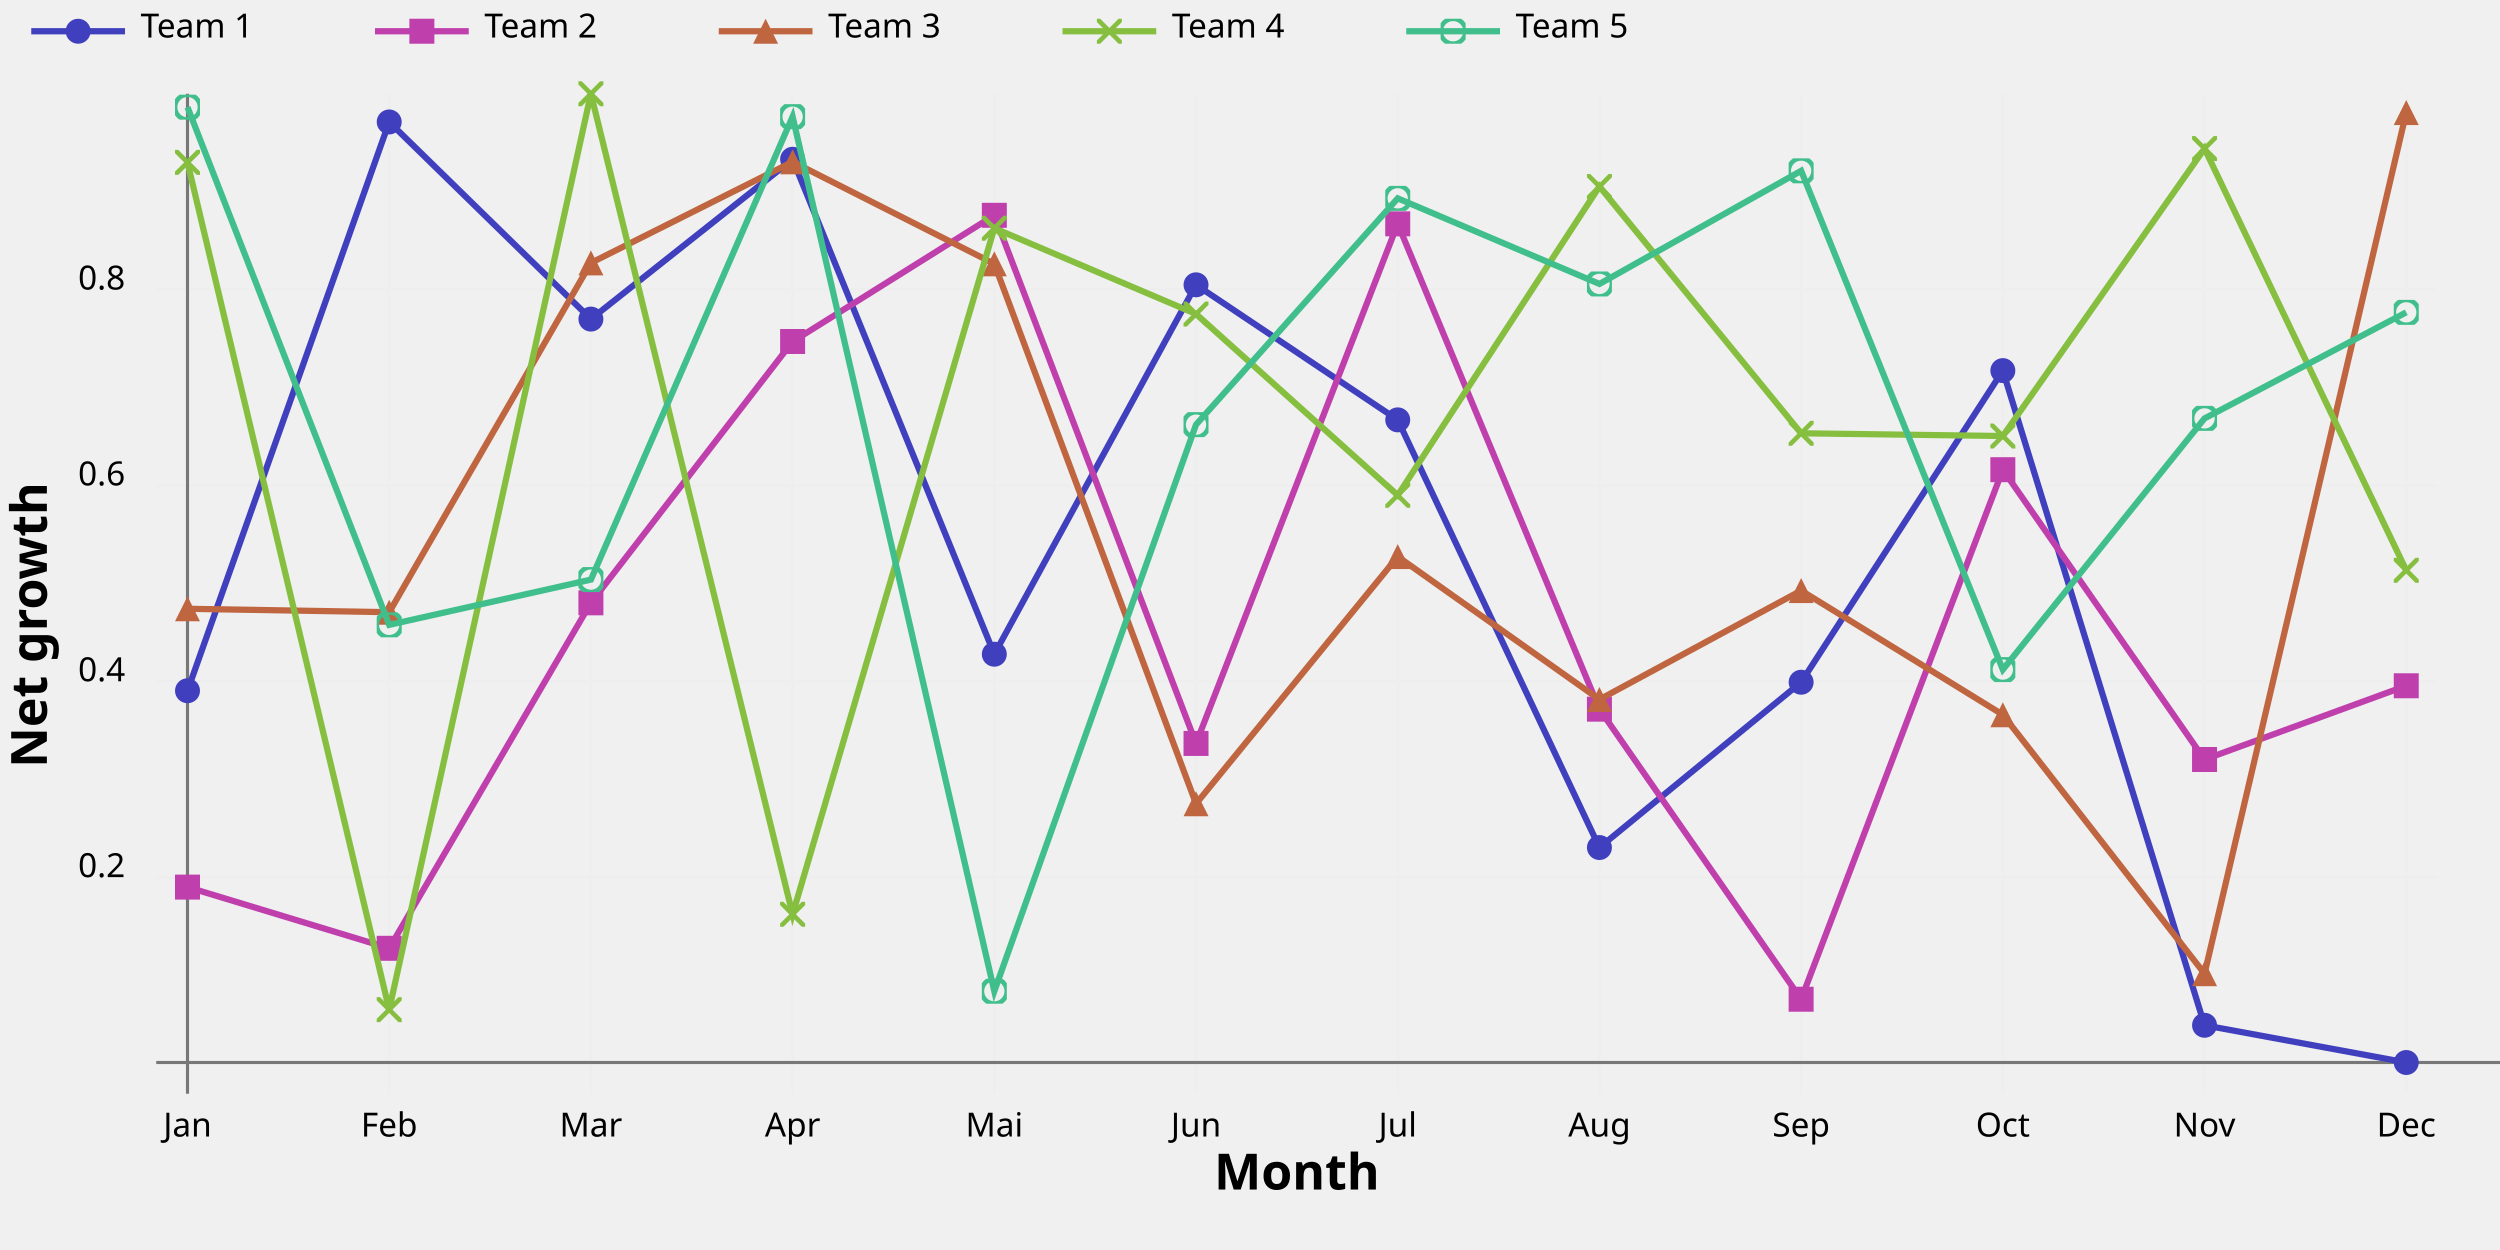
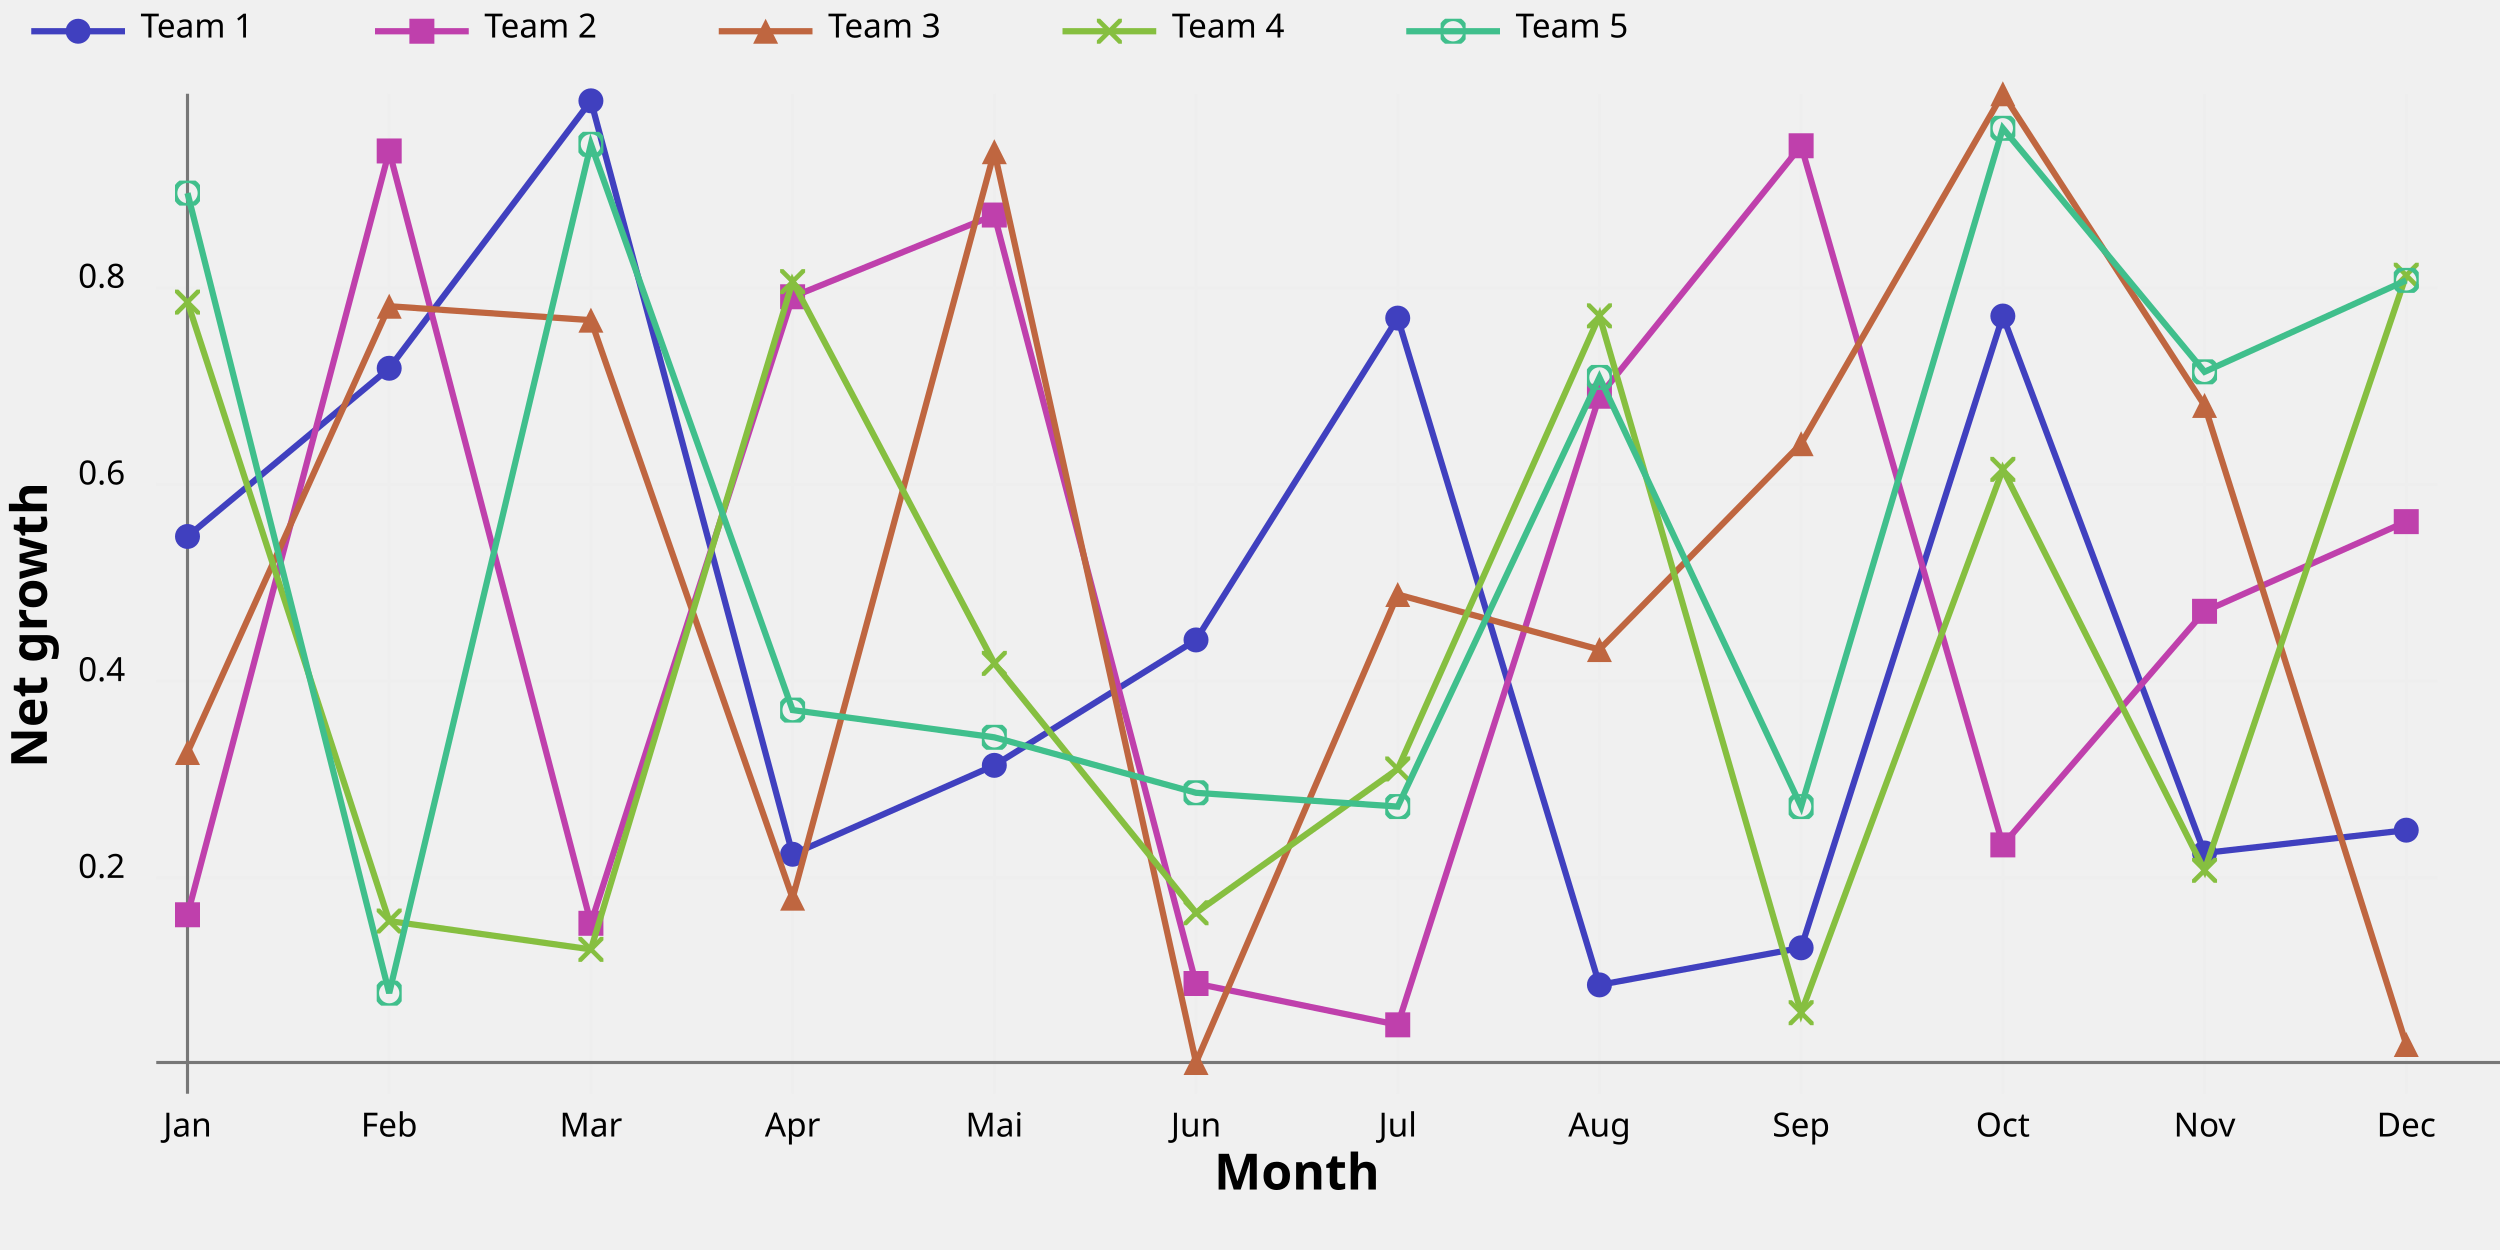
<svg xmlns="http://www.w3.org/2000/svg" version="1.1" viewBox="0 0 800 400">
  <style>text { font-size: 8pt; font-family: sans-serif }  .axislegend { font-size: 12pt; font-weight: bold } .hovercircle {z-index:0; cursor:pointer; fill:'none'; stroke:'none'; } .value {z-index: 1; display:none; } .hovercircle:hover + .value, .value:hover { display:block; }</style>
  <defs>
    <filter x="0" y="0" width="1" height="1" id="textbg">
      <feFlood flood-color="#fff" result="bg" />
      <feMerge>
        <feMergeNode in="bg" />
        <feMergeNode in="SourceGraphic" />
      </feMerge>
    </filter>
  </defs>
  <defs>
    <marker id="dot0" viewBox="0 0 8 8" refX="4" refY="4" markerWidth="4" markerHeight="4">
      <circle cx="4" cy="4" r="4" fill="#4040BF" />
    </marker>
    <marker id="dot1" viewBox="0 0 8 8" refX="4" refY="4" markerWidth="4" markerHeight="4">
      <rect x="0" y="0" width="8" height="10" fill="#BF40AC" />
    </marker>
    <marker id="dot2" viewBox="0 0 8 8" refX="4" refY="4" markerWidth="4" markerHeight="4">
      <polygon points="0,8 4,0 8,8" fill="#BF6640" />
    </marker>
    <marker id="dot3" viewBox="0 0 8 8" refX="4" refY="4" markerWidth="4" markerHeight="4">
      <line x1="0" y1="0" x2="8" y2="8" stroke="#86BF40" stroke-width="1.5" />
      <line x1="0" y1="8" x2="8" y2="0" stroke="#86BF40" stroke-width="1.5" />
    </marker>
    <marker id="dot4" viewBox="0 0 8 8" refX="4" refY="4" markerWidth="4" markerHeight="4">
      <circle cx="4" cy="4" r="4" stroke="#40BF8C" stroke-width="1.5" fill="none" />
    </marker>
  </defs>
  <polyline points="10,10 25,10 40,10" fill="none" stroke="#4040BF" stroke-width="2" marker-mid="url(#dot0)" />
  <text x="45" y="12" alignment-baseline="middle">Team 1</text>
  <polyline points="120,10 135,10 150,10" fill="none" stroke="#BF40AC" stroke-width="2" marker-mid="url(#dot1)" />
  <text x="155" y="12" alignment-baseline="middle">Team 2</text>
  <polyline points="230,10 245,10 260,10" fill="none" stroke="#BF6640" stroke-width="2" marker-mid="url(#dot2)" />
  <text x="265" y="12" alignment-baseline="middle">Team 3</text>
  <polyline points="340,10 355,10 370,10" fill="none" stroke="#86BF40" stroke-width="2" marker-mid="url(#dot3)" />
  <text x="375" y="12" alignment-baseline="middle">Team 4</text>
  <polyline points="450,10 465,10 480,10" fill="none" stroke="#40BF8C" stroke-width="2" marker-mid="url(#dot4)" />
  <text x="485" y="12" alignment-baseline="middle">Team 5</text>
-   <line x1="50" x2="780" y1="280.676" y2="280.676" stroke="#eee" stroke-width="1" />
-   <text x="25" y="280.676">0.2</text>
-   <line x1="50" x2="780" y1="217.999" y2="217.999" stroke="#eee" stroke-width="1" />
-   <text x="25" y="217.999">0.4</text>
-   <line x1="50" x2="780" y1="155.322" y2="155.322" stroke="#eee" stroke-width="1" />
-   <text x="25" y="155.322">0.6</text>
-   <line x1="50" x2="780" y1="92.646" y2="92.646" stroke="#eee" stroke-width="1" />
-   <text x="25" y="92.646">0.8</text>
+   <line x1="50" x2="780" y1="280.921" y2="280.921" stroke="#eee" stroke-width="1" />
+   <text x="25" y="280.921">0.2</text>
+   <line x1="50" x2="780" y1="217.97" y2="217.97" stroke="#eee" stroke-width="1" />
+   <text x="25" y="217.97">0.4</text>
+   <line x1="50" x2="780" y1="155.02" y2="155.02" stroke="#eee" stroke-width="1" />
+   <text x="25" y="155.02">0.6</text>
+   <line x1="50" x2="780" y1="92.069" y2="92.069" stroke="#eee" stroke-width="1" />
+   <text x="25" y="92.069">0.8</text>
  <line x1="60" x2="60" y1="30" y2="350" stroke="#eee" stroke-width="1" />
  <text x="60" y="360" dominant-baseline="middle" text-anchor="middle">Jan</text>
  <line x1="124.545" x2="124.545" y1="30" y2="350" stroke="#eee" stroke-width="1" />
  <text x="124.545" y="360" dominant-baseline="middle" text-anchor="middle">Feb</text>
  <line x1="189.091" x2="189.091" y1="30" y2="350" stroke="#eee" stroke-width="1" />
  <text x="189.091" y="360" dominant-baseline="middle" text-anchor="middle">Mar</text>
  <line x1="253.636" x2="253.636" y1="30" y2="350" stroke="#eee" stroke-width="1" />
  <text x="253.636" y="360" dominant-baseline="middle" text-anchor="middle">Apr</text>
  <line x1="318.182" x2="318.182" y1="30" y2="350" stroke="#eee" stroke-width="1" />
  <text x="318.182" y="360" dominant-baseline="middle" text-anchor="middle">Mai</text>
  <line x1="382.727" x2="382.727" y1="30" y2="350" stroke="#eee" stroke-width="1" />
  <text x="382.727" y="360" dominant-baseline="middle" text-anchor="middle">Jun</text>
  <line x1="447.273" x2="447.273" y1="30" y2="350" stroke="#eee" stroke-width="1" />
  <text x="447.273" y="360" dominant-baseline="middle" text-anchor="middle">Jul</text>
  <line x1="511.818" x2="511.818" y1="30" y2="350" stroke="#eee" stroke-width="1" />
  <text x="511.818" y="360" dominant-baseline="middle" text-anchor="middle">Aug</text>
  <line x1="576.364" x2="576.364" y1="30" y2="350" stroke="#eee" stroke-width="1" />
  <text x="576.364" y="360" dominant-baseline="middle" text-anchor="middle">Sep</text>
  <line x1="640.909" x2="640.909" y1="30" y2="350" stroke="#eee" stroke-width="1" />
  <text x="640.909" y="360" dominant-baseline="middle" text-anchor="middle">Oct</text>
  <line x1="705.455" x2="705.455" y1="30" y2="350" stroke="#eee" stroke-width="1" />
  <text x="705.455" y="360" dominant-baseline="middle" text-anchor="middle">Nov</text>
  <line x1="770" x2="770" y1="30" y2="350" stroke="#eee" stroke-width="1" />
  <text x="770" y="360" dominant-baseline="middle" text-anchor="middle">Dec</text>
  <line x1="50" x2="800" y1="340" y2="340" stroke="#777" stroke-width="1" />
  <text x="415" y="375" class="axislegend" dominant-baseline="middle" text-anchor="middle">Month</text>
  <line x1="60" x2="60" y1="30" y2="350" stroke="#777" stroke-width="1" />
  <text x="15" y="200" transform="rotate(270, 15, 200)" class="axislegend" text-anchor="middle" alignment-baseline="middle">Net growth</text>
-   <polyline points="60,221.039 124.545,39.025 189.091,102.11 253.636,50.965 318.182,209.35 382.727,91.141 447.273,134.357 511.818,271.212 576.364,218.313 640.909,118.594 705.455,328.091 770,340 " fill="none" stroke="#4040BF" stroke-width="2" marker-start="url(#dot0)" marker-mid="url(#dot0)" marker-end="url(#dot0)" />
-   <polyline points="60,283.873 124.545,303.459 189.091,192.897 253.636,109.286 318.182,68.891 382.727,237.899 447.273,71.617 511.818,226.931 576.364,319.755 640.909,150.308 705.455,243.039 770,219.441 " fill="none" stroke="#BF40AC" stroke-width="2" marker-start="url(#dot1)" marker-mid="url(#dot1)" marker-end="url(#dot1)" />
-   <polyline points="60,194.809 124.545,195.906 189.091,84.122 253.636,51.78 318.182,84.435 382.727,257.204 447.273,178.106 511.818,223.828 576.364,188.98 640.909,228.717 705.455,311.576 770,36.017 " fill="none" stroke="#BF6640" stroke-width="2" marker-start="url(#dot2)" marker-mid="url(#dot2)" marker-end="url(#dot2)" />
-   <polyline points="60,51.968 124.545,323.077 189.091,30 253.636,292.585 318.182,73.028 382.727,100.48 447.273,158.488 511.818,59.678 576.364,138.65 640.909,139.528 705.455,47.55 770,182.493 " fill="none" stroke="#86BF40" stroke-width="2" marker-start="url(#dot3)" marker-mid="url(#dot3)" marker-end="url(#dot3)" />
-   <polyline points="60,34.293 124.545,199.948 189.091,185.47 253.636,37.333 318.182,317.186 382.727,135.893 447.273,63.469 511.818,90.859 576.364,54.663 640.909,214.27 705.455,133.887 770,99.947 " fill="none" stroke="#40BF8C" stroke-width="2" marker-start="url(#dot4)" marker-mid="url(#dot4)" marker-end="url(#dot4)" />
-   <circle class="hovercircle" cx="60" cy="221.039" r="15" fill="#fff" fill-opacity="0" />
-   <text style="paint-order:stroke fill" class="value" x="60" y="211.039" text-anchor="middle" alignment-baseline="middle" filter="url(#textbg)">0.3903</text>
-   <circle class="hovercircle" cx="124.545" cy="39.025" r="15" fill="#fff" fill-opacity="0" />
-   <text style="paint-order:stroke fill" class="value" x="124.545" y="29.025" text-anchor="middle" alignment-baseline="middle" filter="url(#textbg)">0.9711</text>
-   <circle class="hovercircle" cx="189.091" cy="102.11" r="15" fill="#fff" fill-opacity="0" />
-   <text style="paint-order:stroke fill" class="value" x="189.091" y="92.11" text-anchor="middle" alignment-baseline="middle" filter="url(#textbg)">0.7698</text>
-   <circle class="hovercircle" cx="253.636" cy="50.965" r="15" fill="#fff" fill-opacity="0" />
-   <text style="paint-order:stroke fill" class="value" x="253.636" y="40.965" text-anchor="middle" alignment-baseline="middle" filter="url(#textbg)">0.933</text>
-   <circle class="hovercircle" cx="318.182" cy="209.35" r="15" fill="#fff" fill-opacity="0" />
-   <text style="paint-order:stroke fill" class="value" x="318.182" y="199.35" text-anchor="middle" alignment-baseline="middle" filter="url(#textbg)">0.4276</text>
-   <circle class="hovercircle" cx="382.727" cy="91.141" r="15" fill="#fff" fill-opacity="0" />
-   <text style="paint-order:stroke fill" class="value" x="382.727" y="81.141" text-anchor="middle" alignment-baseline="middle" filter="url(#textbg)">0.8048</text>
-   <circle class="hovercircle" cx="447.273" cy="134.357" r="15" fill="#fff" fill-opacity="0" />
-   <text style="paint-order:stroke fill" class="value" x="447.273" y="124.357" text-anchor="middle" alignment-baseline="middle" filter="url(#textbg)">0.6669</text>
-   <circle class="hovercircle" cx="511.818" cy="271.212" r="15" fill="#fff" fill-opacity="0" />
-   <text style="paint-order:stroke fill" class="value" x="511.818" y="261.212" text-anchor="middle" alignment-baseline="middle" filter="url(#textbg)">0.2302</text>
-   <circle class="hovercircle" cx="576.364" cy="218.313" r="15" fill="#fff" fill-opacity="0" />
-   <text style="paint-order:stroke fill" class="value" x="576.364" y="208.313" text-anchor="middle" alignment-baseline="middle" filter="url(#textbg)">0.399</text>
-   <circle class="hovercircle" cx="640.909" cy="118.594" r="15" fill="#fff" fill-opacity="0" />
-   <text style="paint-order:stroke fill" class="value" x="640.909" y="108.594" text-anchor="middle" alignment-baseline="middle" filter="url(#textbg)">0.7172</text>
-   <circle class="hovercircle" cx="705.455" cy="328.091" r="15" fill="#fff" fill-opacity="0" />
-   <text style="paint-order:stroke fill" class="value" x="705.455" y="318.091" text-anchor="middle" alignment-baseline="middle" filter="url(#textbg)">0.0487</text>
-   <circle class="hovercircle" cx="770" cy="340" r="15" fill="#fff" fill-opacity="0" />
-   <text style="paint-order:stroke fill" class="value" x="770" y="330" text-anchor="middle" alignment-baseline="middle" filter="url(#textbg)">0.0107</text>
-   <circle class="hovercircle" cx="60" cy="283.873" r="15" fill="#fff" fill-opacity="0" />
-   <text style="paint-order:stroke fill" class="value" x="60" y="273.873" text-anchor="middle" alignment-baseline="middle" filter="url(#textbg)">0.1898</text>
-   <circle class="hovercircle" cx="124.545" cy="303.459" r="15" fill="#fff" fill-opacity="0" />
-   <text style="paint-order:stroke fill" class="value" x="124.545" y="293.459" text-anchor="middle" alignment-baseline="middle" filter="url(#textbg)">0.1273</text>
-   <circle class="hovercircle" cx="189.091" cy="192.897" r="15" fill="#fff" fill-opacity="0" />
-   <text style="paint-order:stroke fill" class="value" x="189.091" y="182.897" text-anchor="middle" alignment-baseline="middle" filter="url(#textbg)">0.4801</text>
-   <circle class="hovercircle" cx="253.636" cy="109.286" r="15" fill="#fff" fill-opacity="0" />
-   <text style="paint-order:stroke fill" class="value" x="253.636" y="99.286" text-anchor="middle" alignment-baseline="middle" filter="url(#textbg)">0.7469</text>
-   <circle class="hovercircle" cx="318.182" cy="68.891" r="15" fill="#fff" fill-opacity="0" />
-   <text style="paint-order:stroke fill" class="value" x="318.182" y="58.891" text-anchor="middle" alignment-baseline="middle" filter="url(#textbg)">0.8758</text>
-   <circle class="hovercircle" cx="382.727" cy="237.899" r="15" fill="#fff" fill-opacity="0" />
-   <text style="paint-order:stroke fill" class="value" x="382.727" y="227.899" text-anchor="middle" alignment-baseline="middle" filter="url(#textbg)">0.3365</text>
-   <circle class="hovercircle" cx="447.273" cy="71.617" r="15" fill="#fff" fill-opacity="0" />
-   <text style="paint-order:stroke fill" class="value" x="447.273" y="61.617" text-anchor="middle" alignment-baseline="middle" filter="url(#textbg)">0.8671</text>
-   <circle class="hovercircle" cx="511.818" cy="226.931" r="15" fill="#fff" fill-opacity="0" />
-   <text style="paint-order:stroke fill" class="value" x="511.818" y="216.931" text-anchor="middle" alignment-baseline="middle" filter="url(#textbg)">0.3715</text>
-   <circle class="hovercircle" cx="576.364" cy="319.755" r="15" fill="#fff" fill-opacity="0" />
-   <text style="paint-order:stroke fill" class="value" x="576.364" y="309.755" text-anchor="middle" alignment-baseline="middle" filter="url(#textbg)">0.0753</text>
-   <circle class="hovercircle" cx="640.909" cy="150.308" r="15" fill="#fff" fill-opacity="0" />
-   <text style="paint-order:stroke fill" class="value" x="640.909" y="140.308" text-anchor="middle" alignment-baseline="middle" filter="url(#textbg)">0.616</text>
-   <circle class="hovercircle" cx="705.455" cy="243.039" r="15" fill="#fff" fill-opacity="0" />
-   <text style="paint-order:stroke fill" class="value" x="705.455" y="233.039" text-anchor="middle" alignment-baseline="middle" filter="url(#textbg)">0.3201</text>
-   <circle class="hovercircle" cx="770" cy="219.441" r="15" fill="#fff" fill-opacity="0" />
-   <text style="paint-order:stroke fill" class="value" x="770" y="209.441" text-anchor="middle" alignment-baseline="middle" filter="url(#textbg)">0.3954</text>
-   <circle class="hovercircle" cx="60" cy="194.809" r="15" fill="#fff" fill-opacity="0" />
-   <text style="paint-order:stroke fill" class="value" x="60" y="184.809" text-anchor="middle" alignment-baseline="middle" filter="url(#textbg)">0.474</text>
-   <circle class="hovercircle" cx="124.545" cy="195.906" r="15" fill="#fff" fill-opacity="0" />
-   <text style="paint-order:stroke fill" class="value" x="124.545" y="185.906" text-anchor="middle" alignment-baseline="middle" filter="url(#textbg)">0.4705</text>
-   <circle class="hovercircle" cx="189.091" cy="84.122" r="15" fill="#fff" fill-opacity="0" />
-   <text style="paint-order:stroke fill" class="value" x="189.091" y="74.122" text-anchor="middle" alignment-baseline="middle" filter="url(#textbg)">0.8272</text>
-   <circle class="hovercircle" cx="253.636" cy="51.78" r="15" fill="#fff" fill-opacity="0" />
-   <text style="paint-order:stroke fill" class="value" x="253.636" y="41.78" text-anchor="middle" alignment-baseline="middle" filter="url(#textbg)">0.9304</text>
-   <circle class="hovercircle" cx="318.182" cy="84.435" r="15" fill="#fff" fill-opacity="0" />
-   <text style="paint-order:stroke fill" class="value" x="318.182" y="74.435" text-anchor="middle" alignment-baseline="middle" filter="url(#textbg)">0.8262</text>
-   <circle class="hovercircle" cx="382.727" cy="257.204" r="15" fill="#fff" fill-opacity="0" />
-   <text style="paint-order:stroke fill" class="value" x="382.727" y="247.204" text-anchor="middle" alignment-baseline="middle" filter="url(#textbg)">0.2749</text>
-   <circle class="hovercircle" cx="447.273" cy="178.106" r="15" fill="#fff" fill-opacity="0" />
-   <text style="paint-order:stroke fill" class="value" x="447.273" y="168.106" text-anchor="middle" alignment-baseline="middle" filter="url(#textbg)">0.5273</text>
-   <circle class="hovercircle" cx="511.818" cy="223.828" r="15" fill="#fff" fill-opacity="0" />
-   <text style="paint-order:stroke fill" class="value" x="511.818" y="213.828" text-anchor="middle" alignment-baseline="middle" filter="url(#textbg)">0.3814</text>
-   <circle class="hovercircle" cx="576.364" cy="188.98" r="15" fill="#fff" fill-opacity="0" />
-   <text style="paint-order:stroke fill" class="value" x="576.364" y="178.98" text-anchor="middle" alignment-baseline="middle" filter="url(#textbg)">0.4926</text>
-   <circle class="hovercircle" cx="640.909" cy="228.717" r="15" fill="#fff" fill-opacity="0" />
-   <text style="paint-order:stroke fill" class="value" x="640.909" y="218.717" text-anchor="middle" alignment-baseline="middle" filter="url(#textbg)">0.3658</text>
-   <circle class="hovercircle" cx="705.455" cy="311.576" r="15" fill="#fff" fill-opacity="0" />
-   <text style="paint-order:stroke fill" class="value" x="705.455" y="301.576" text-anchor="middle" alignment-baseline="middle" filter="url(#textbg)">0.1014</text>
-   <circle class="hovercircle" cx="770" cy="36.017" r="15" fill="#fff" fill-opacity="0" />
-   <text style="paint-order:stroke fill" class="value" x="770" y="26.017" text-anchor="middle" alignment-baseline="middle" filter="url(#textbg)">0.9807</text>
-   <circle class="hovercircle" cx="60" cy="51.968" r="15" fill="#fff" fill-opacity="0" />
-   <text style="paint-order:stroke fill" class="value" x="60" y="41.968" text-anchor="middle" alignment-baseline="middle" filter="url(#textbg)">0.9298</text>
-   <circle class="hovercircle" cx="124.545" cy="323.077" r="15" fill="#fff" fill-opacity="0" />
-   <text style="paint-order:stroke fill" class="value" x="124.545" y="313.077" text-anchor="middle" alignment-baseline="middle" filter="url(#textbg)">0.0647</text>
-   <circle class="hovercircle" cx="189.091" cy="30" r="15" fill="#fff" fill-opacity="0" />
-   <text style="paint-order:stroke fill" class="value" x="189.091" y="20" text-anchor="middle" alignment-baseline="middle" filter="url(#textbg)">0.9999</text>
-   <circle class="hovercircle" cx="253.636" cy="292.585" r="15" fill="#fff" fill-opacity="0" />
-   <text style="paint-order:stroke fill" class="value" x="253.636" y="282.585" text-anchor="middle" alignment-baseline="middle" filter="url(#textbg)">0.162</text>
-   <circle class="hovercircle" cx="318.182" cy="73.028" r="15" fill="#fff" fill-opacity="0" />
-   <text style="paint-order:stroke fill" class="value" x="318.182" y="63.028" text-anchor="middle" alignment-baseline="middle" filter="url(#textbg)">0.8626</text>
-   <circle class="hovercircle" cx="382.727" cy="100.48" r="15" fill="#fff" fill-opacity="0" />
-   <text style="paint-order:stroke fill" class="value" x="382.727" y="90.48" text-anchor="middle" alignment-baseline="middle" filter="url(#textbg)">0.775</text>
-   <circle class="hovercircle" cx="447.273" cy="158.488" r="15" fill="#fff" fill-opacity="0" />
-   <text style="paint-order:stroke fill" class="value" x="447.273" y="148.488" text-anchor="middle" alignment-baseline="middle" filter="url(#textbg)">0.5899</text>
-   <circle class="hovercircle" cx="511.818" cy="59.678" r="15" fill="#fff" fill-opacity="0" />
-   <text style="paint-order:stroke fill" class="value" x="511.818" y="49.678" text-anchor="middle" alignment-baseline="middle" filter="url(#textbg)">0.9052</text>
-   <circle class="hovercircle" cx="576.364" cy="138.65" r="15" fill="#fff" fill-opacity="0" />
-   <text style="paint-order:stroke fill" class="value" x="576.364" y="128.65" text-anchor="middle" alignment-baseline="middle" filter="url(#textbg)">0.6532</text>
-   <circle class="hovercircle" cx="640.909" cy="139.528" r="15" fill="#fff" fill-opacity="0" />
-   <text style="paint-order:stroke fill" class="value" x="640.909" y="129.528" text-anchor="middle" alignment-baseline="middle" filter="url(#textbg)">0.6504</text>
-   <circle class="hovercircle" cx="705.455" cy="47.55" r="15" fill="#fff" fill-opacity="0" />
-   <text style="paint-order:stroke fill" class="value" x="705.455" y="37.55" text-anchor="middle" alignment-baseline="middle" filter="url(#textbg)">0.9439</text>
-   <circle class="hovercircle" cx="770" cy="182.493" r="15" fill="#fff" fill-opacity="0" />
-   <text style="paint-order:stroke fill" class="value" x="770" y="172.493" text-anchor="middle" alignment-baseline="middle" filter="url(#textbg)">0.5133</text>
-   <circle class="hovercircle" cx="60" cy="34.293" r="15" fill="#fff" fill-opacity="0" />
-   <text style="paint-order:stroke fill" class="value" x="60" y="24.293" text-anchor="middle" alignment-baseline="middle" filter="url(#textbg)">0.9862</text>
-   <circle class="hovercircle" cx="124.545" cy="199.948" r="15" fill="#fff" fill-opacity="0" />
-   <text style="paint-order:stroke fill" class="value" x="124.545" y="189.948" text-anchor="middle" alignment-baseline="middle" filter="url(#textbg)">0.4576</text>
-   <circle class="hovercircle" cx="189.091" cy="185.47" r="15" fill="#fff" fill-opacity="0" />
-   <text style="paint-order:stroke fill" class="value" x="189.091" y="175.47" text-anchor="middle" alignment-baseline="middle" filter="url(#textbg)">0.5038</text>
-   <circle class="hovercircle" cx="253.636" cy="37.333" r="15" fill="#fff" fill-opacity="0" />
-   <text style="paint-order:stroke fill" class="value" x="253.636" y="27.333" text-anchor="middle" alignment-baseline="middle" filter="url(#textbg)">0.9765</text>
-   <circle class="hovercircle" cx="318.182" cy="317.186" r="15" fill="#fff" fill-opacity="0" />
-   <text style="paint-order:stroke fill" class="value" x="318.182" y="307.186" text-anchor="middle" alignment-baseline="middle" filter="url(#textbg)">0.0835</text>
-   <circle class="hovercircle" cx="382.727" cy="135.893" r="15" fill="#fff" fill-opacity="0" />
-   <text style="paint-order:stroke fill" class="value" x="382.727" y="125.893" text-anchor="middle" alignment-baseline="middle" filter="url(#textbg)">0.662</text>
-   <circle class="hovercircle" cx="447.273" cy="63.469" r="15" fill="#fff" fill-opacity="0" />
-   <text style="paint-order:stroke fill" class="value" x="447.273" y="53.469" text-anchor="middle" alignment-baseline="middle" filter="url(#textbg)">0.8931</text>
-   <circle class="hovercircle" cx="511.818" cy="90.859" r="15" fill="#fff" fill-opacity="0" />
-   <text style="paint-order:stroke fill" class="value" x="511.818" y="80.859" text-anchor="middle" alignment-baseline="middle" filter="url(#textbg)">0.8057</text>
-   <circle class="hovercircle" cx="576.364" cy="54.663" r="15" fill="#fff" fill-opacity="0" />
-   <text style="paint-order:stroke fill" class="value" x="576.364" y="44.663" text-anchor="middle" alignment-baseline="middle" filter="url(#textbg)">0.9212</text>
-   <circle class="hovercircle" cx="640.909" cy="214.27" r="15" fill="#fff" fill-opacity="0" />
-   <text style="paint-order:stroke fill" class="value" x="640.909" y="204.27" text-anchor="middle" alignment-baseline="middle" filter="url(#textbg)">0.4119</text>
-   <circle class="hovercircle" cx="705.455" cy="133.887" r="15" fill="#fff" fill-opacity="0" />
-   <text style="paint-order:stroke fill" class="value" x="705.455" y="123.887" text-anchor="middle" alignment-baseline="middle" filter="url(#textbg)">0.6684</text>
-   <circle class="hovercircle" cx="770" cy="99.947" r="15" fill="#fff" fill-opacity="0" />
-   <text style="paint-order:stroke fill" class="value" x="770" y="89.947" text-anchor="middle" alignment-baseline="middle" filter="url(#textbg)">0.7767</text>
+   <polyline points="60,171.67 124.545,117.847 189.091,32.266 253.636,273.367 318.182,244.913 382.727,204.782 447.273,101.795 511.818,315.166 576.364,303.3 640.909,101.134 705.455,272.958 770,265.655 " fill="none" stroke="#4040BF" stroke-width="2" marker-start="url(#dot0)" marker-mid="url(#dot0)" marker-end="url(#dot0)" />
+   <polyline points="60,292.724 124.545,48.319 189.091,295.462 253.636,94.965 318.182,68.809 382.727,314.725 447.273,327.945 511.818,126.786 576.364,46.65 640.909,270.377 705.455,195.623 770,166.917 " fill="none" stroke="#BF40AC" stroke-width="2" marker-start="url(#dot1)" marker-mid="url(#dot1)" marker-end="url(#dot1)" />
+   <polyline points="60,240.79 124.545,97.987 189.091,102.456 253.636,287.405 318.182,48.539 382.727,340 447.273,190.241 511.818,207.867 576.364,141.989 640.909,30 705.455,129.745 770,334.24 " fill="none" stroke="#BF6640" stroke-width="2" marker-start="url(#dot2)" marker-mid="url(#dot2)" marker-end="url(#dot2)" />
+   <polyline points="60,96.665 124.545,294.739 189.091,303.803 253.636,90.118 318.182,212.273 382.727,292.095 447.273,246.078 511.818,101.071 576.364,324.074 640.909,150.204 705.455,278.497 770,88.072 " fill="none" stroke="#86BF40" stroke-width="2" marker-start="url(#dot3)" marker-mid="url(#dot3)" marker-end="url(#dot3)" />
+   <polyline points="60,61.79 124.545,317.81 189.091,46.178 253.636,227.224 318.182,235.943 382.727,253.695 447.273,258.101 511.818,120.775 576.364,258.101 640.909,41.048 705.455,118.981 770,89.709 " fill="none" stroke="#40BF8C" stroke-width="2" marker-start="url(#dot4)" marker-mid="url(#dot4)" marker-end="url(#dot4)" />
+   <circle class="hovercircle" cx="60" cy="171.67" r="15" fill="#fff" fill-opacity="0" />
+   <text style="paint-order:stroke fill" class="value" x="60" y="161.67" text-anchor="middle" alignment-baseline="middle" filter="url(#textbg)">0.5471</text>
+   <circle class="hovercircle" cx="124.545" cy="117.847" r="15" fill="#fff" fill-opacity="0" />
+   <text style="paint-order:stroke fill" class="value" x="124.545" y="107.847" text-anchor="middle" alignment-baseline="middle" filter="url(#textbg)">0.7181</text>
+   <circle class="hovercircle" cx="189.091" cy="32.266" r="15" fill="#fff" fill-opacity="0" />
+   <text style="paint-order:stroke fill" class="value" x="189.091" y="22.266" text-anchor="middle" alignment-baseline="middle" filter="url(#textbg)">0.99</text>
+   <circle class="hovercircle" cx="253.636" cy="273.367" r="15" fill="#fff" fill-opacity="0" />
+   <text style="paint-order:stroke fill" class="value" x="253.636" y="263.367" text-anchor="middle" alignment-baseline="middle" filter="url(#textbg)">0.224</text>
+   <circle class="hovercircle" cx="318.182" cy="244.913" r="15" fill="#fff" fill-opacity="0" />
+   <text style="paint-order:stroke fill" class="value" x="318.182" y="234.913" text-anchor="middle" alignment-baseline="middle" filter="url(#textbg)">0.3144</text>
+   <circle class="hovercircle" cx="382.727" cy="204.782" r="15" fill="#fff" fill-opacity="0" />
+   <text style="paint-order:stroke fill" class="value" x="382.727" y="194.782" text-anchor="middle" alignment-baseline="middle" filter="url(#textbg)">0.4419</text>
+   <circle class="hovercircle" cx="447.273" cy="101.795" r="15" fill="#fff" fill-opacity="0" />
+   <text style="paint-order:stroke fill" class="value" x="447.273" y="91.795" text-anchor="middle" alignment-baseline="middle" filter="url(#textbg)">0.7691</text>
+   <circle class="hovercircle" cx="511.818" cy="315.166" r="15" fill="#fff" fill-opacity="0" />
+   <text style="paint-order:stroke fill" class="value" x="511.818" y="305.166" text-anchor="middle" alignment-baseline="middle" filter="url(#textbg)">0.0912</text>
+   <circle class="hovercircle" cx="576.364" cy="303.3" r="15" fill="#fff" fill-opacity="0" />
+   <text style="paint-order:stroke fill" class="value" x="576.364" y="293.3" text-anchor="middle" alignment-baseline="middle" filter="url(#textbg)">0.1289</text>
+   <circle class="hovercircle" cx="640.909" cy="101.134" r="15" fill="#fff" fill-opacity="0" />
+   <text style="paint-order:stroke fill" class="value" x="640.909" y="91.134" text-anchor="middle" alignment-baseline="middle" filter="url(#textbg)">0.7712</text>
+   <circle class="hovercircle" cx="705.455" cy="272.958" r="15" fill="#fff" fill-opacity="0" />
+   <text style="paint-order:stroke fill" class="value" x="705.455" y="262.958" text-anchor="middle" alignment-baseline="middle" filter="url(#textbg)">0.2253</text>
+   <circle class="hovercircle" cx="770" cy="265.655" r="15" fill="#fff" fill-opacity="0" />
+   <text style="paint-order:stroke fill" class="value" x="770" y="255.655" text-anchor="middle" alignment-baseline="middle" filter="url(#textbg)">0.2485</text>
+   <circle class="hovercircle" cx="60" cy="292.724" r="15" fill="#fff" fill-opacity="0" />
+   <text style="paint-order:stroke fill" class="value" x="60" y="282.724" text-anchor="middle" alignment-baseline="middle" filter="url(#textbg)">0.1625</text>
+   <circle class="hovercircle" cx="124.545" cy="48.319" r="15" fill="#fff" fill-opacity="0" />
+   <text style="paint-order:stroke fill" class="value" x="124.545" y="38.319" text-anchor="middle" alignment-baseline="middle" filter="url(#textbg)">0.939</text>
+   <circle class="hovercircle" cx="189.091" cy="295.462" r="15" fill="#fff" fill-opacity="0" />
+   <text style="paint-order:stroke fill" class="value" x="189.091" y="285.462" text-anchor="middle" alignment-baseline="middle" filter="url(#textbg)">0.1538</text>
+   <circle class="hovercircle" cx="253.636" cy="94.965" r="15" fill="#fff" fill-opacity="0" />
+   <text style="paint-order:stroke fill" class="value" x="253.636" y="84.965" text-anchor="middle" alignment-baseline="middle" filter="url(#textbg)">0.7908</text>
+   <circle class="hovercircle" cx="318.182" cy="68.809" r="15" fill="#fff" fill-opacity="0" />
+   <text style="paint-order:stroke fill" class="value" x="318.182" y="58.809" text-anchor="middle" alignment-baseline="middle" filter="url(#textbg)">0.8739</text>
+   <circle class="hovercircle" cx="382.727" cy="314.725" r="15" fill="#fff" fill-opacity="0" />
+   <text style="paint-order:stroke fill" class="value" x="382.727" y="304.725" text-anchor="middle" alignment-baseline="middle" filter="url(#textbg)">0.0926</text>
+   <circle class="hovercircle" cx="447.273" cy="327.945" r="15" fill="#fff" fill-opacity="0" />
+   <text style="paint-order:stroke fill" class="value" x="447.273" y="317.945" text-anchor="middle" alignment-baseline="middle" filter="url(#textbg)">0.0506</text>
+   <circle class="hovercircle" cx="511.818" cy="126.786" r="15" fill="#fff" fill-opacity="0" />
+   <text style="paint-order:stroke fill" class="value" x="511.818" y="116.786" text-anchor="middle" alignment-baseline="middle" filter="url(#textbg)">0.6897</text>
+   <circle class="hovercircle" cx="576.364" cy="46.65" r="15" fill="#fff" fill-opacity="0" />
+   <text style="paint-order:stroke fill" class="value" x="576.364" y="36.65" text-anchor="middle" alignment-baseline="middle" filter="url(#textbg)">0.9443</text>
+   <circle class="hovercircle" cx="640.909" cy="270.377" r="15" fill="#fff" fill-opacity="0" />
+   <text style="paint-order:stroke fill" class="value" x="640.909" y="260.377" text-anchor="middle" alignment-baseline="middle" filter="url(#textbg)">0.2335</text>
+   <circle class="hovercircle" cx="705.455" cy="195.623" r="15" fill="#fff" fill-opacity="0" />
+   <text style="paint-order:stroke fill" class="value" x="705.455" y="185.623" text-anchor="middle" alignment-baseline="middle" filter="url(#textbg)">0.471</text>
+   <circle class="hovercircle" cx="770" cy="166.917" r="15" fill="#fff" fill-opacity="0" />
+   <text style="paint-order:stroke fill" class="value" x="770" y="156.917" text-anchor="middle" alignment-baseline="middle" filter="url(#textbg)">0.5622</text>
+   <circle class="hovercircle" cx="60" cy="240.79" r="15" fill="#fff" fill-opacity="0" />
+   <text style="paint-order:stroke fill" class="value" x="60" y="230.79" text-anchor="middle" alignment-baseline="middle" filter="url(#textbg)">0.3275</text>
+   <circle class="hovercircle" cx="124.545" cy="97.987" r="15" fill="#fff" fill-opacity="0" />
+   <text style="paint-order:stroke fill" class="value" x="124.545" y="87.987" text-anchor="middle" alignment-baseline="middle" filter="url(#textbg)">0.7812</text>
+   <circle class="hovercircle" cx="189.091" cy="102.456" r="15" fill="#fff" fill-opacity="0" />
+   <text style="paint-order:stroke fill" class="value" x="189.091" y="92.456" text-anchor="middle" alignment-baseline="middle" filter="url(#textbg)">0.767</text>
+   <circle class="hovercircle" cx="253.636" cy="287.405" r="15" fill="#fff" fill-opacity="0" />
+   <text style="paint-order:stroke fill" class="value" x="253.636" y="277.405" text-anchor="middle" alignment-baseline="middle" filter="url(#textbg)">0.1794</text>
+   <circle class="hovercircle" cx="318.182" cy="48.539" r="15" fill="#fff" fill-opacity="0" />
+   <text style="paint-order:stroke fill" class="value" x="318.182" y="38.539" text-anchor="middle" alignment-baseline="middle" filter="url(#textbg)">0.9383</text>
+   <circle class="hovercircle" cx="382.727" cy="340" r="15" fill="#fff" fill-opacity="0" />
+   <text style="paint-order:stroke fill" class="value" x="382.727" y="330" text-anchor="middle" alignment-baseline="middle" filter="url(#textbg)">0.0123</text>
+   <circle class="hovercircle" cx="447.273" cy="190.241" r="15" fill="#fff" fill-opacity="0" />
+   <text style="paint-order:stroke fill" class="value" x="447.273" y="180.241" text-anchor="middle" alignment-baseline="middle" filter="url(#textbg)">0.4881</text>
+   <circle class="hovercircle" cx="511.818" cy="207.867" r="15" fill="#fff" fill-opacity="0" />
+   <text style="paint-order:stroke fill" class="value" x="511.818" y="197.867" text-anchor="middle" alignment-baseline="middle" filter="url(#textbg)">0.4321</text>
+   <circle class="hovercircle" cx="576.364" cy="141.989" r="15" fill="#fff" fill-opacity="0" />
+   <text style="paint-order:stroke fill" class="value" x="576.364" y="131.989" text-anchor="middle" alignment-baseline="middle" filter="url(#textbg)">0.6414</text>
+   <circle class="hovercircle" cx="640.909" cy="30" r="15" fill="#fff" fill-opacity="0" />
+   <text style="paint-order:stroke fill" class="value" x="640.909" y="20" text-anchor="middle" alignment-baseline="middle" filter="url(#textbg)">0.9972</text>
+   <circle class="hovercircle" cx="705.455" cy="129.745" r="15" fill="#fff" fill-opacity="0" />
+   <text style="paint-order:stroke fill" class="value" x="705.455" y="119.745" text-anchor="middle" alignment-baseline="middle" filter="url(#textbg)">0.6803</text>
+   <circle class="hovercircle" cx="770" cy="334.24" r="15" fill="#fff" fill-opacity="0" />
+   <text style="paint-order:stroke fill" class="value" x="770" y="324.24" text-anchor="middle" alignment-baseline="middle" filter="url(#textbg)">0.0306</text>
+   <circle class="hovercircle" cx="60" cy="96.665" r="15" fill="#fff" fill-opacity="0" />
+   <text style="paint-order:stroke fill" class="value" x="60" y="86.665" text-anchor="middle" alignment-baseline="middle" filter="url(#textbg)">0.7854</text>
+   <circle class="hovercircle" cx="124.545" cy="294.739" r="15" fill="#fff" fill-opacity="0" />
+   <text style="paint-order:stroke fill" class="value" x="124.545" y="284.739" text-anchor="middle" alignment-baseline="middle" filter="url(#textbg)">0.1561</text>
+   <circle class="hovercircle" cx="189.091" cy="303.803" r="15" fill="#fff" fill-opacity="0" />
+   <text style="paint-order:stroke fill" class="value" x="189.091" y="293.803" text-anchor="middle" alignment-baseline="middle" filter="url(#textbg)">0.1273</text>
+   <circle class="hovercircle" cx="253.636" cy="90.118" r="15" fill="#fff" fill-opacity="0" />
+   <text style="paint-order:stroke fill" class="value" x="253.636" y="80.118" text-anchor="middle" alignment-baseline="middle" filter="url(#textbg)">0.8062</text>
+   <circle class="hovercircle" cx="318.182" cy="212.273" r="15" fill="#fff" fill-opacity="0" />
+   <text style="paint-order:stroke fill" class="value" x="318.182" y="202.273" text-anchor="middle" alignment-baseline="middle" filter="url(#textbg)">0.4181</text>
+   <circle class="hovercircle" cx="382.727" cy="292.095" r="15" fill="#fff" fill-opacity="0" />
+   <text style="paint-order:stroke fill" class="value" x="382.727" y="282.095" text-anchor="middle" alignment-baseline="middle" filter="url(#textbg)">0.1645</text>
+   <circle class="hovercircle" cx="447.273" cy="246.078" r="15" fill="#fff" fill-opacity="0" />
+   <text style="paint-order:stroke fill" class="value" x="447.273" y="236.078" text-anchor="middle" alignment-baseline="middle" filter="url(#textbg)">0.3107</text>
+   <circle class="hovercircle" cx="511.818" cy="101.071" r="15" fill="#fff" fill-opacity="0" />
+   <text style="paint-order:stroke fill" class="value" x="511.818" y="91.071" text-anchor="middle" alignment-baseline="middle" filter="url(#textbg)">0.7714</text>
+   <circle class="hovercircle" cx="576.364" cy="324.074" r="15" fill="#fff" fill-opacity="0" />
+   <text style="paint-order:stroke fill" class="value" x="576.364" y="314.074" text-anchor="middle" alignment-baseline="middle" filter="url(#textbg)">0.0629</text>
+   <circle class="hovercircle" cx="640.909" cy="150.204" r="15" fill="#fff" fill-opacity="0" />
+   <text style="paint-order:stroke fill" class="value" x="640.909" y="140.204" text-anchor="middle" alignment-baseline="middle" filter="url(#textbg)">0.6153</text>
+   <circle class="hovercircle" cx="705.455" cy="278.497" r="15" fill="#fff" fill-opacity="0" />
+   <text style="paint-order:stroke fill" class="value" x="705.455" y="268.497" text-anchor="middle" alignment-baseline="middle" filter="url(#textbg)">0.2077</text>
+   <circle class="hovercircle" cx="770" cy="88.072" r="15" fill="#fff" fill-opacity="0" />
+   <text style="paint-order:stroke fill" class="value" x="770" y="78.072" text-anchor="middle" alignment-baseline="middle" filter="url(#textbg)">0.8127</text>
+   <circle class="hovercircle" cx="60" cy="61.79" r="15" fill="#fff" fill-opacity="0" />
+   <text style="paint-order:stroke fill" class="value" x="60" y="51.79" text-anchor="middle" alignment-baseline="middle" filter="url(#textbg)">0.8962</text>
+   <circle class="hovercircle" cx="124.545" cy="317.81" r="15" fill="#fff" fill-opacity="0" />
+   <text style="paint-order:stroke fill" class="value" x="124.545" y="307.81" text-anchor="middle" alignment-baseline="middle" filter="url(#textbg)">0.0828</text>
+   <circle class="hovercircle" cx="189.091" cy="46.178" r="15" fill="#fff" fill-opacity="0" />
+   <text style="paint-order:stroke fill" class="value" x="189.091" y="36.178" text-anchor="middle" alignment-baseline="middle" filter="url(#textbg)">0.9458</text>
+   <circle class="hovercircle" cx="253.636" cy="227.224" r="15" fill="#fff" fill-opacity="0" />
+   <text style="paint-order:stroke fill" class="value" x="253.636" y="217.224" text-anchor="middle" alignment-baseline="middle" filter="url(#textbg)">0.3706</text>
+   <circle class="hovercircle" cx="318.182" cy="235.943" r="15" fill="#fff" fill-opacity="0" />
+   <text style="paint-order:stroke fill" class="value" x="318.182" y="225.943" text-anchor="middle" alignment-baseline="middle" filter="url(#textbg)">0.3429</text>
+   <circle class="hovercircle" cx="382.727" cy="253.695" r="15" fill="#fff" fill-opacity="0" />
+   <text style="paint-order:stroke fill" class="value" x="382.727" y="243.695" text-anchor="middle" alignment-baseline="middle" filter="url(#textbg)">0.2865</text>
+   <circle class="hovercircle" cx="447.273" cy="258.101" r="15" fill="#fff" fill-opacity="0" />
+   <text style="paint-order:stroke fill" class="value" x="447.273" y="248.101" text-anchor="middle" alignment-baseline="middle" filter="url(#textbg)">0.2725</text>
+   <circle class="hovercircle" cx="511.818" cy="120.775" r="15" fill="#fff" fill-opacity="0" />
+   <text style="paint-order:stroke fill" class="value" x="511.818" y="110.775" text-anchor="middle" alignment-baseline="middle" filter="url(#textbg)">0.7088</text>
+   <circle class="hovercircle" cx="576.364" cy="258.101" r="15" fill="#fff" fill-opacity="0" />
+   <text style="paint-order:stroke fill" class="value" x="576.364" y="248.101" text-anchor="middle" alignment-baseline="middle" filter="url(#textbg)">0.2725</text>
+   <circle class="hovercircle" cx="640.909" cy="41.048" r="15" fill="#fff" fill-opacity="0" />
+   <text style="paint-order:stroke fill" class="value" x="640.909" y="31.048" text-anchor="middle" alignment-baseline="middle" filter="url(#textbg)">0.9621</text>
+   <circle class="hovercircle" cx="705.455" cy="118.981" r="15" fill="#fff" fill-opacity="0" />
+   <text style="paint-order:stroke fill" class="value" x="705.455" y="108.981" text-anchor="middle" alignment-baseline="middle" filter="url(#textbg)">0.7145</text>
+   <circle class="hovercircle" cx="770" cy="89.709" r="15" fill="#fff" fill-opacity="0" />
+   <text style="paint-order:stroke fill" class="value" x="770" y="79.709" text-anchor="middle" alignment-baseline="middle" filter="url(#textbg)">0.8075</text>
</svg>
